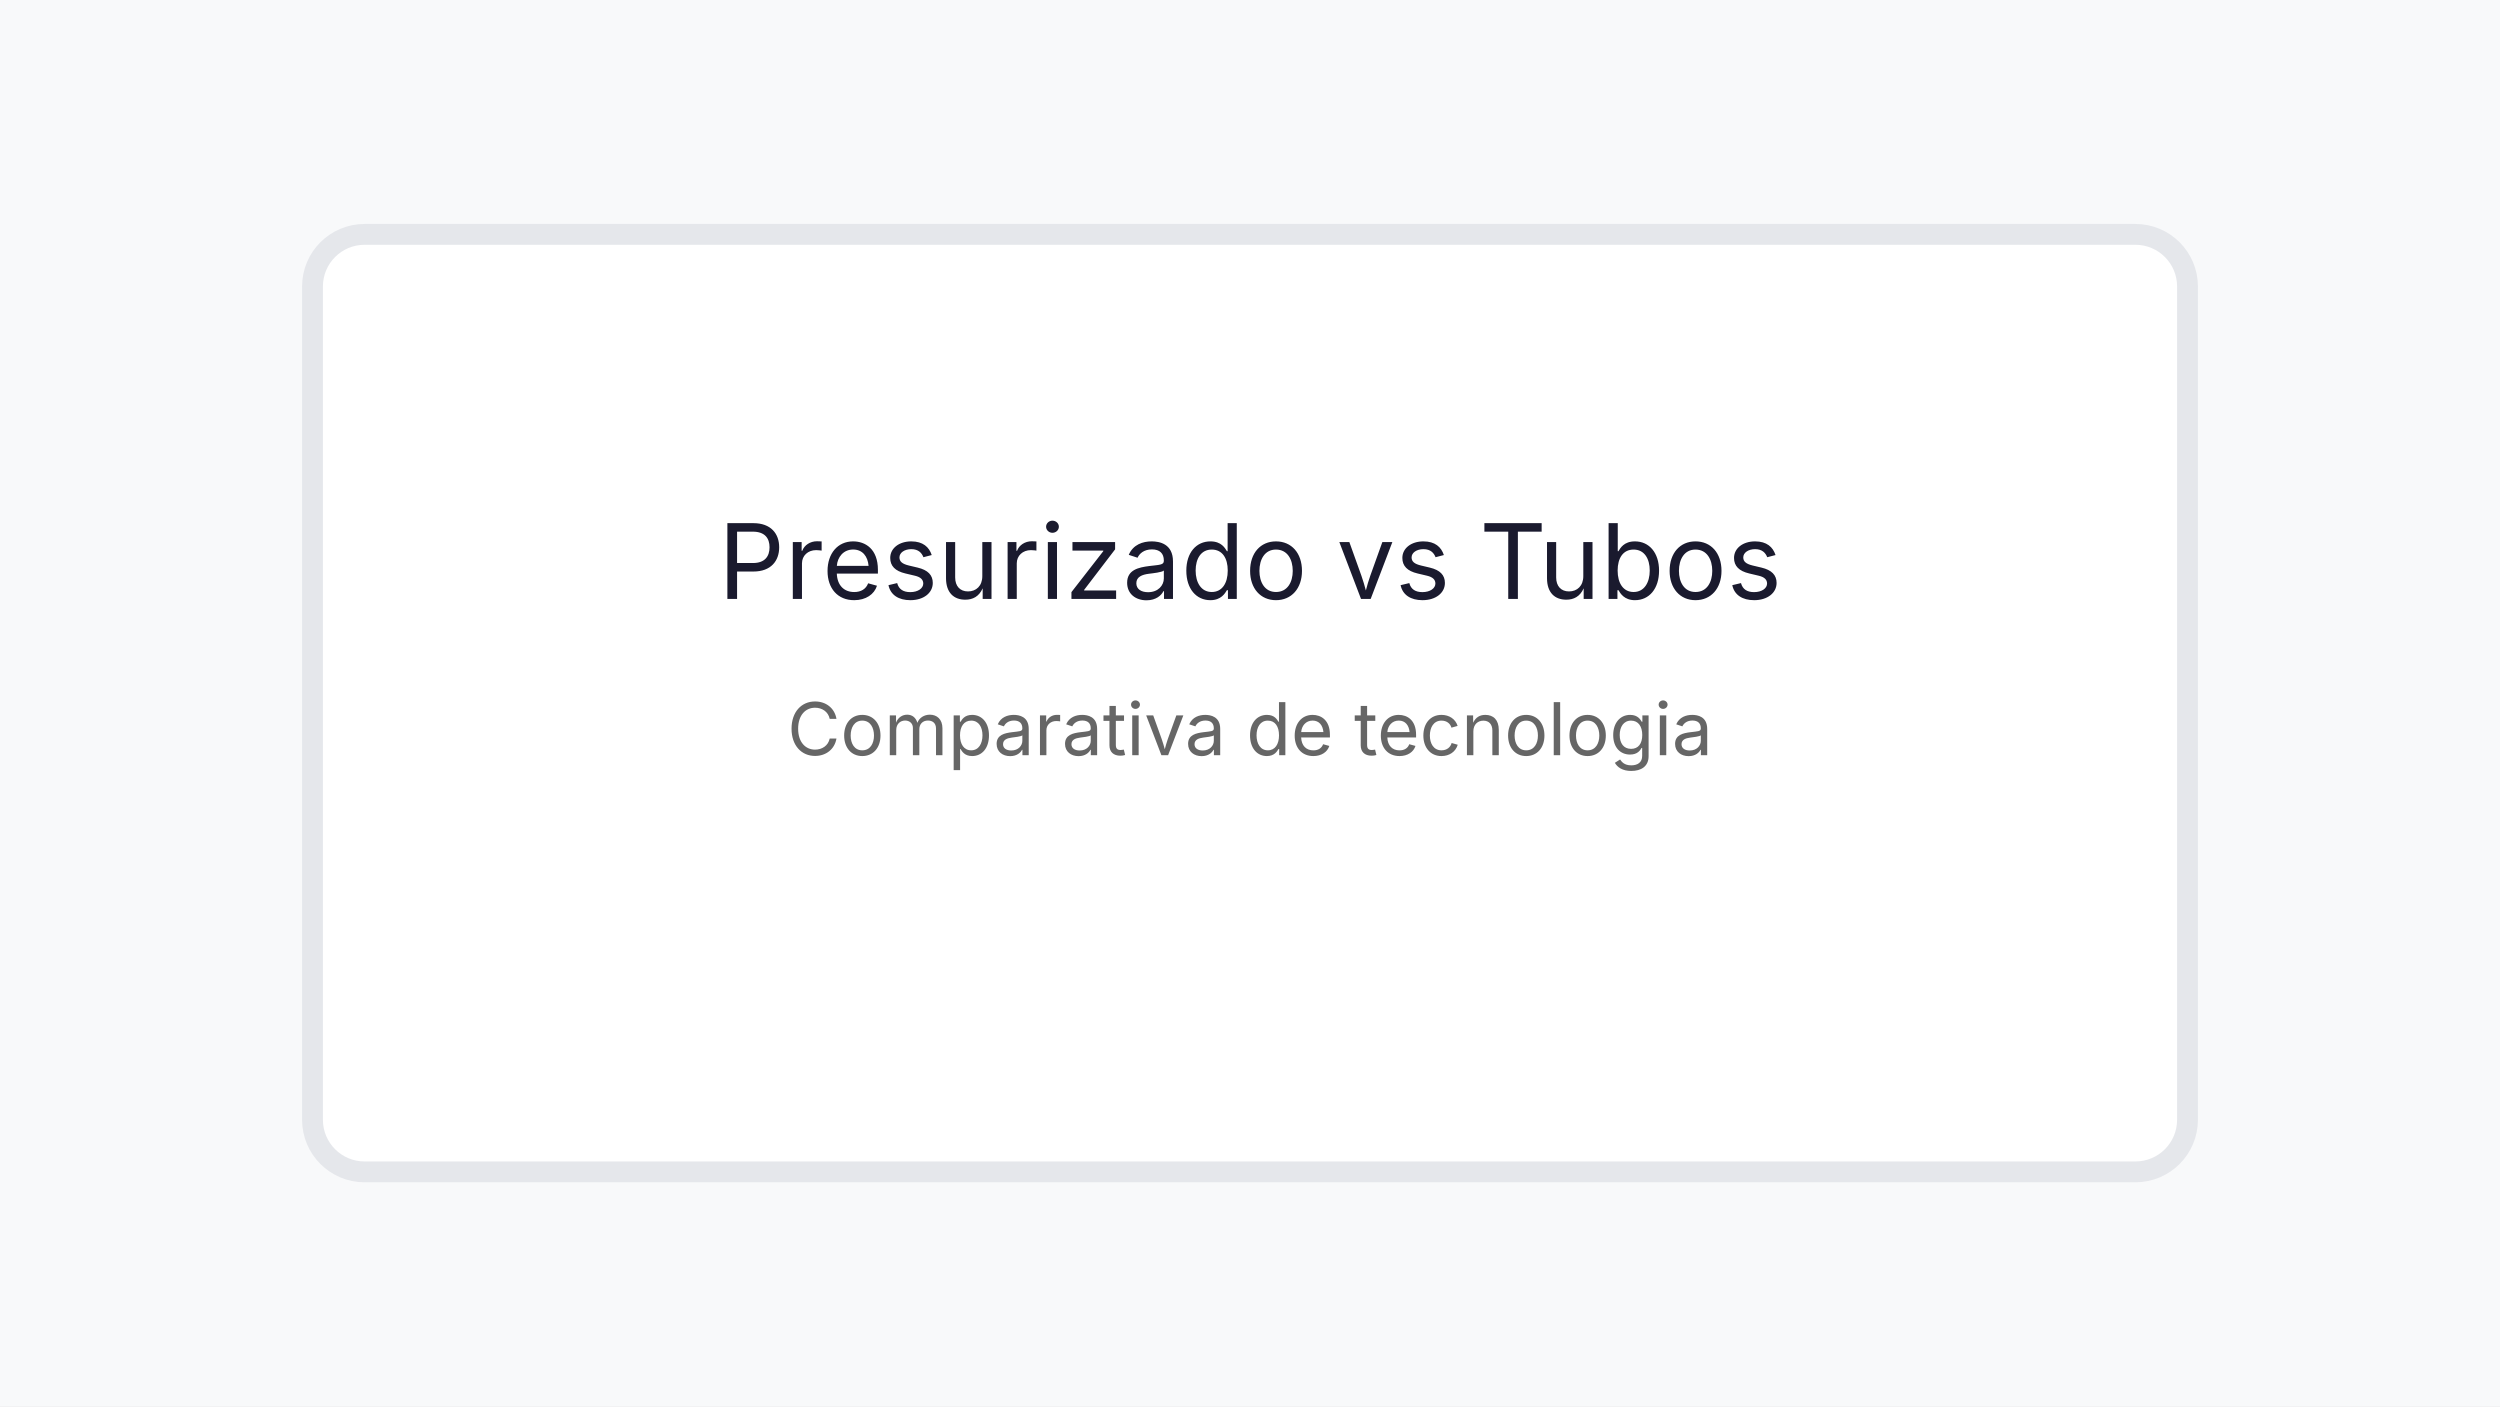
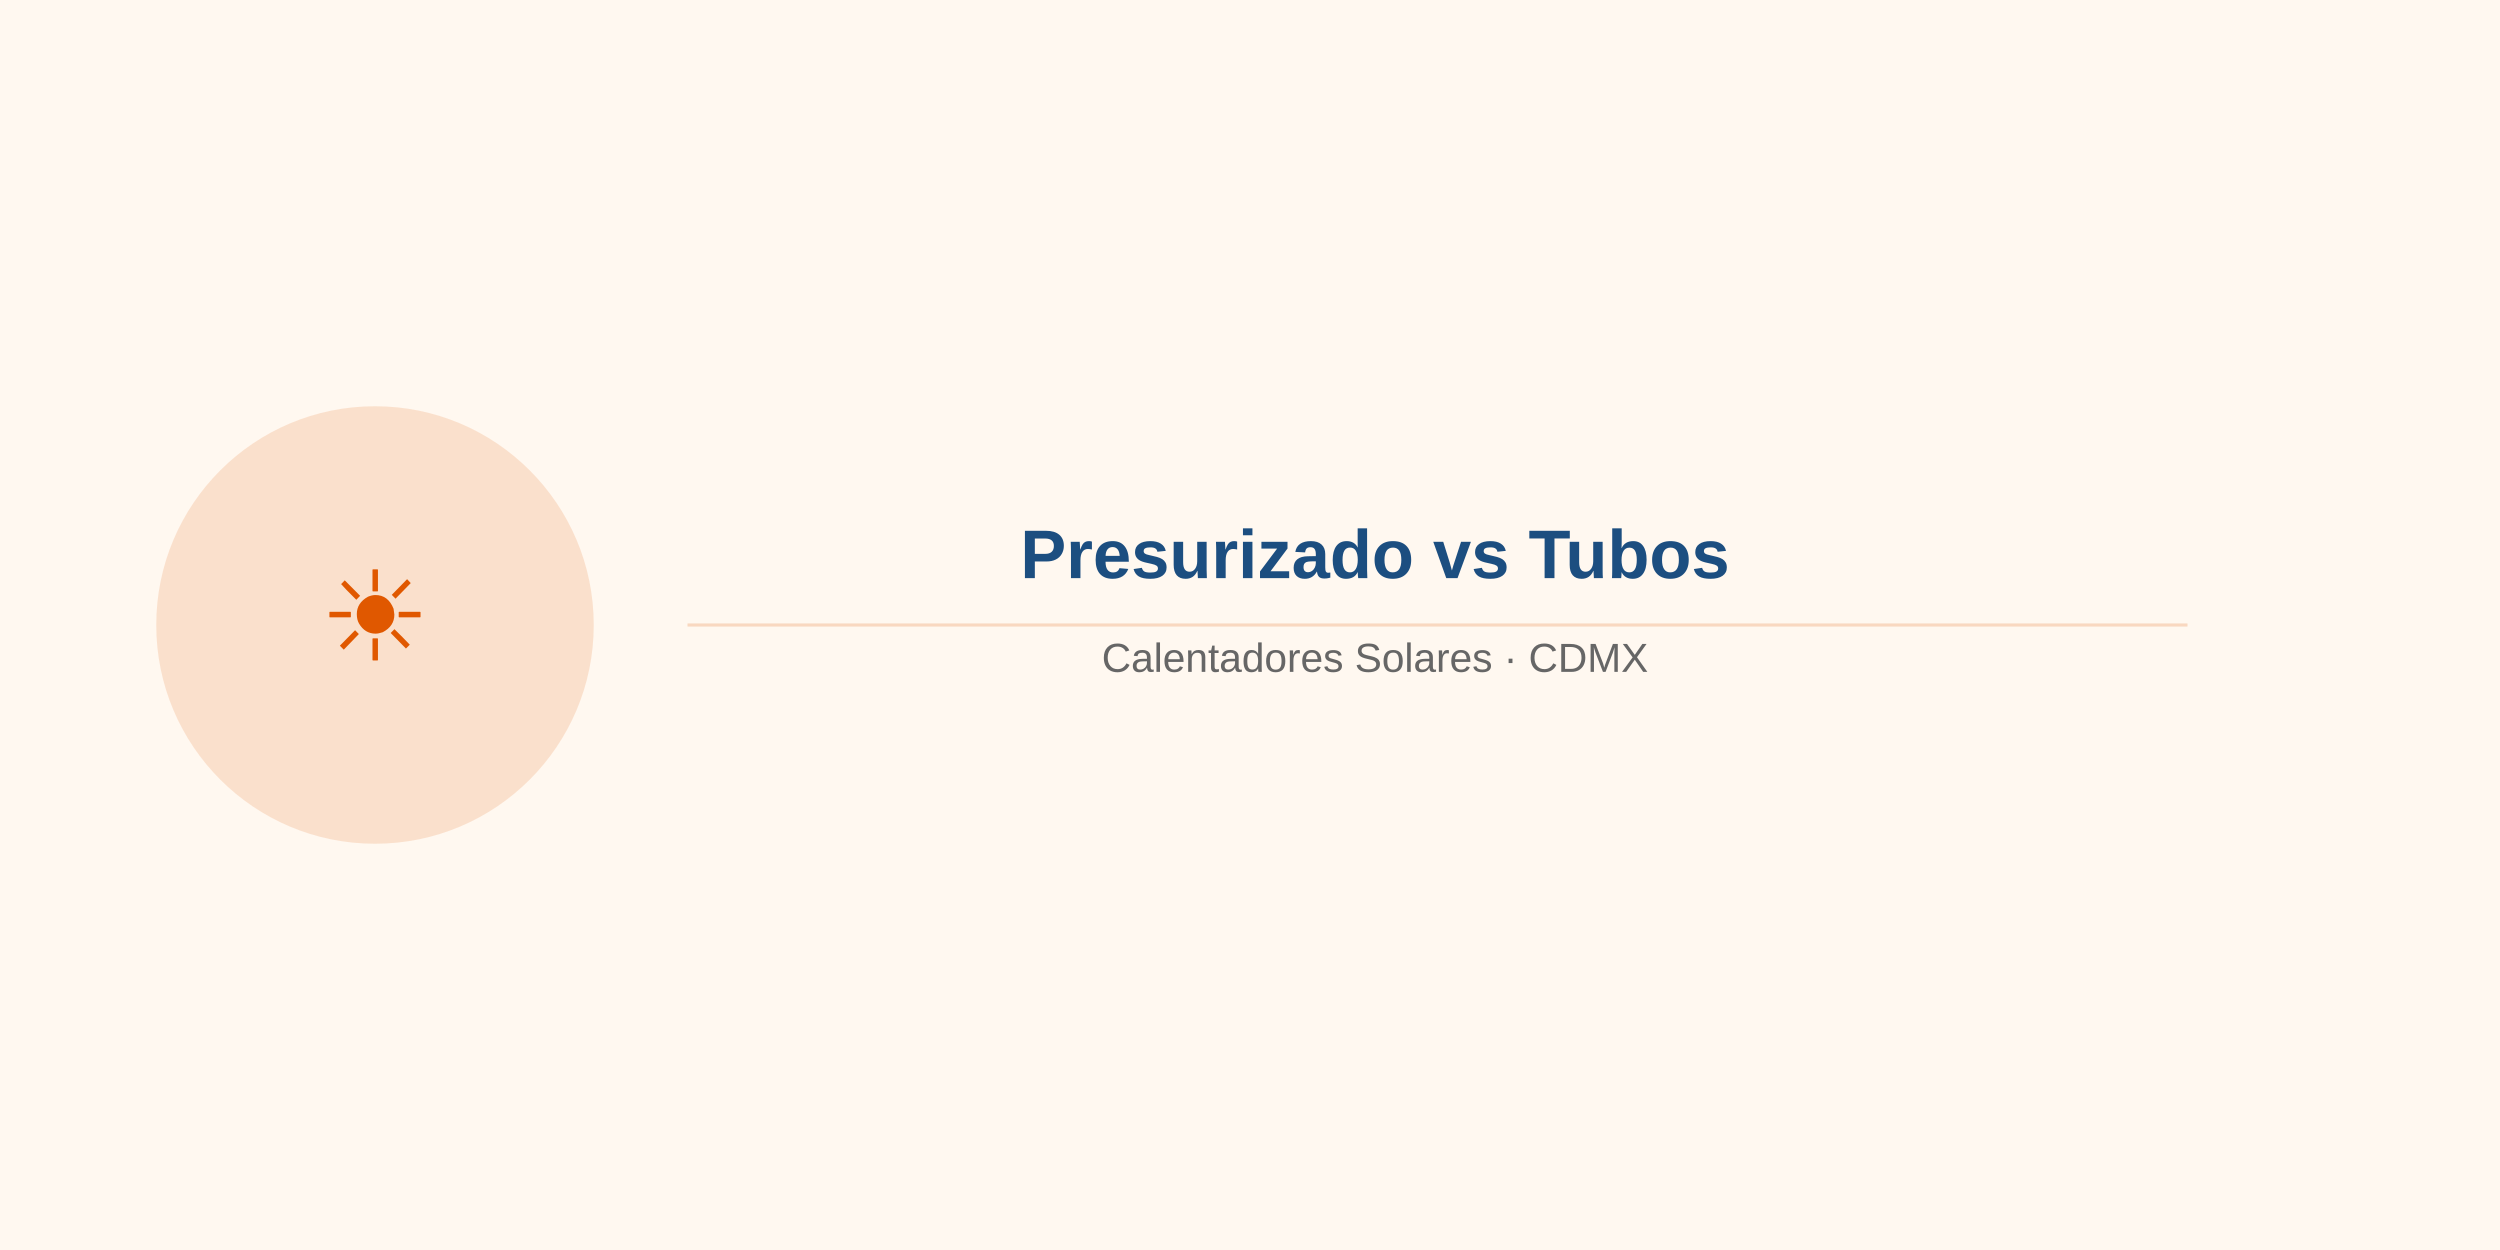
- <svg xmlns="http://www.w3.org/2000/svg" viewBox="0 0 960 540" role="img" aria-label="Comparativa presurizado vs tubos">
-   <rect width="960" height="540" fill="#f8f9fa" />
-   <rect x="120" y="90" width="720" height="360" rx="20" fill="#ffffff" stroke="#e5e7eb" stroke-width="8" />
-   <text x="480" y="230" text-anchor="middle" fill="#1a1a2e" font-family="Inter, Arial, sans-serif" font-size="40">Presurizado vs Tubos</text>
-   <text x="480" y="290" text-anchor="middle" fill="#666666" font-family="Inter, Arial, sans-serif" font-size="28">Comparativa de tecnologia</text>
+ <svg xmlns="http://www.w3.org/2000/svg" viewBox="0 0 800 400" width="800" height="400">
+   <rect width="800" height="400" fill="#FFF8F0" />
+   <circle cx="120" cy="200" r="70" fill="#E05800" opacity="0.15" />
+   <text x="120" y="200" font-family="Arial,sans-serif" font-size="40" fill="#E05800" text-anchor="middle" dominant-baseline="middle">☀️</text>
+   <text x="440" y="185" font-family="Arial,sans-serif" font-size="22" font-weight="700" fill="#1C4E80" text-anchor="middle">Presurizado vs Tubos</text>
+   <text x="440" y="215" font-family="Arial,sans-serif" font-size="13" fill="#666" text-anchor="middle">Calentadores Solares · CDMX</text>
+   <line x1="220" y1="200" x2="700" y2="200" stroke="#E05800" stroke-width="1" opacity="0.2" />
</svg>
